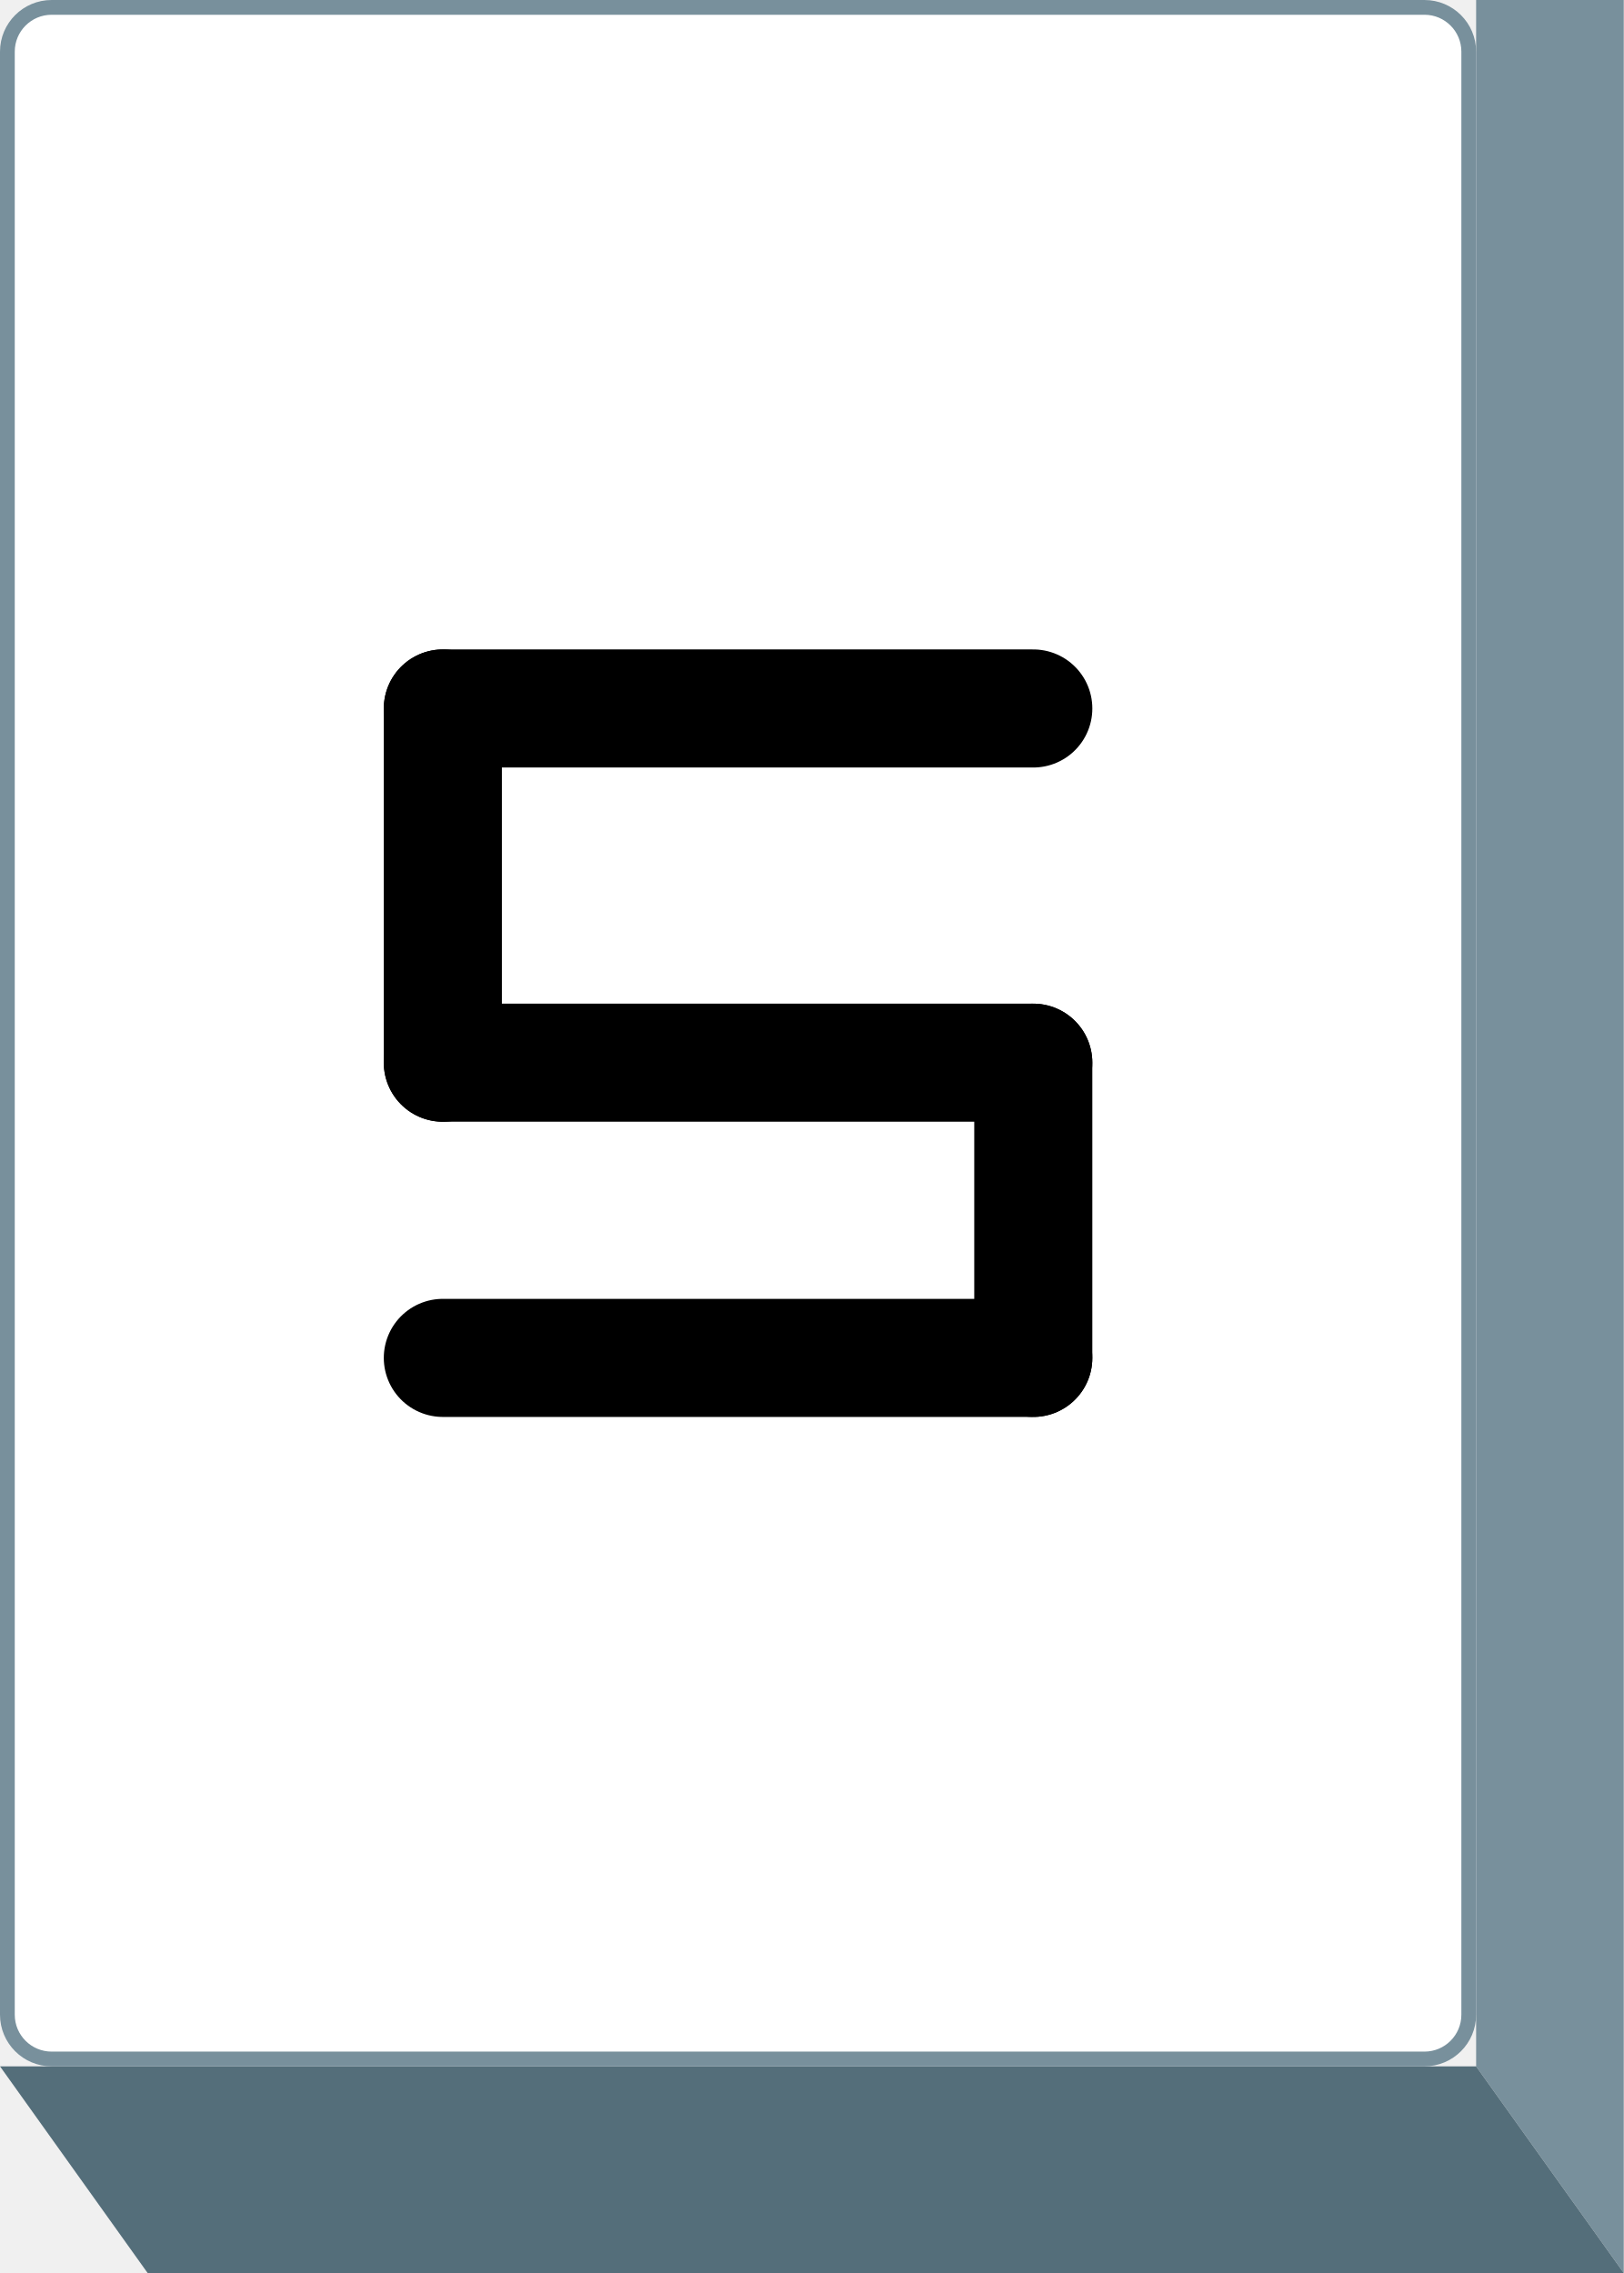
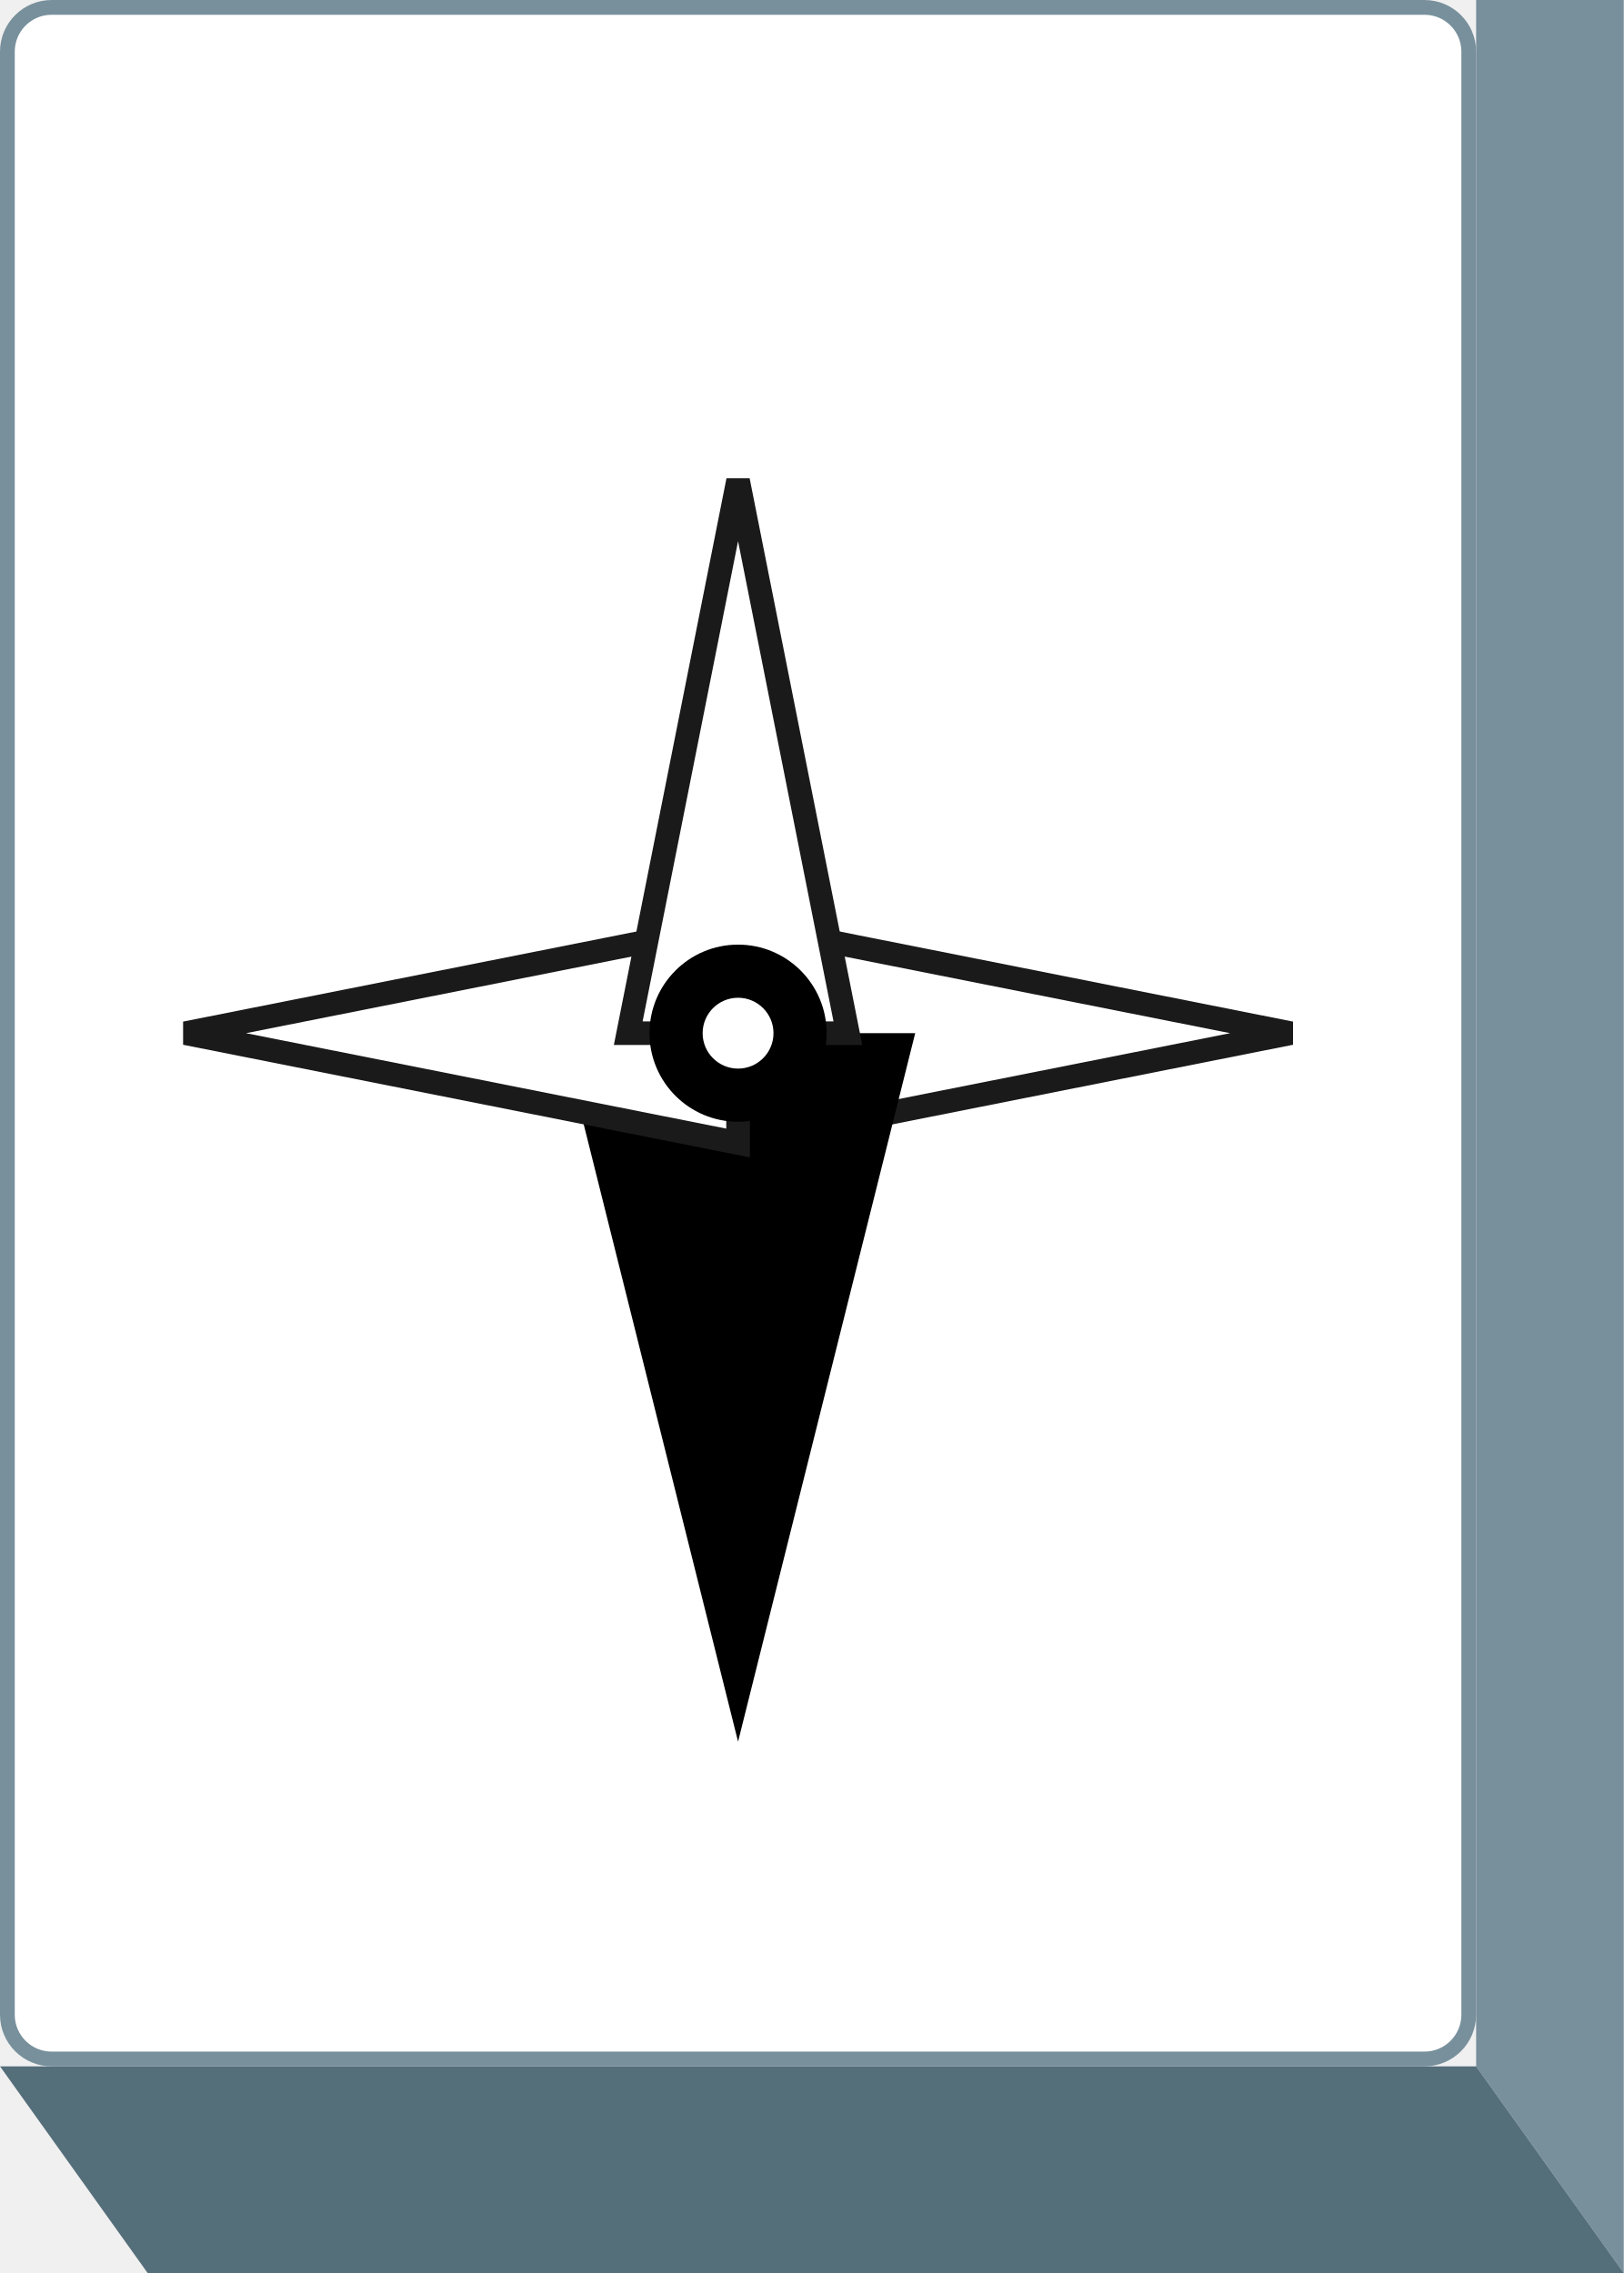
<svg xmlns="http://www.w3.org/2000/svg" width="110" height="154" viewBox="0 0 110 154">
  <path d="M100 0 L110 0 L110 154 L100 140 Z" fill="#78909c" />
  <path d="M0 140 L100 140 L110 154 L10 154 Z" fill="#546e7a" />
  <rect x="0.5" y="0.5" width="99" height="139" rx="3" fill="#ffffff" stroke="#78909c" stroke-width="1" />
  <g transform="translate(0,20)">
-     <path d="M30 28 L70 28" fill="none" stroke="#000000" stroke-width="8" stroke-linecap="round" stroke-linejoin="round" />
-     <path d="M30 28 L30 52" fill="none" stroke="#000000" stroke-width="8" stroke-linecap="round" stroke-linejoin="round" />
-     <path d="M30 52 L70 52" fill="none" stroke="#000000" stroke-width="8" stroke-linecap="round" stroke-linejoin="round" />
-     <path d="M70 52 L70 72" fill="none" stroke="#000000" stroke-width="8" stroke-linecap="round" stroke-linejoin="round" />
-     <path d="M30 72 L70 72" fill="none" stroke="#000000" stroke-width="8" stroke-linecap="round" stroke-linejoin="round" />
+     <path d="M50 50 L50 57.44 L87.44 50 L50 42.56 Z" fill="#ffffff" stroke="#1a1a1a" stroke-width="1.6" />
+     <path d="M50 50 L38 50 L50 98 L62 50 Z" fill="#000000" />
+     <path d="M50 50 L50 42.56 L12.56 50 L50 57.44 Z" fill="#ffffff" stroke="#1a1a1a" stroke-width="1.6" />
+     <path d="M50 50 L57.44 50 L50 12.56 L42.56 50 Z" fill="#ffffff" stroke="#1a1a1a" stroke-width="1.6" />
+     <circle cx="50" cy="50" r="6" fill="#000000" />
+     <circle cx="50" cy="50" r="2.4" fill="#ffffff" />
  </g>
</svg>
